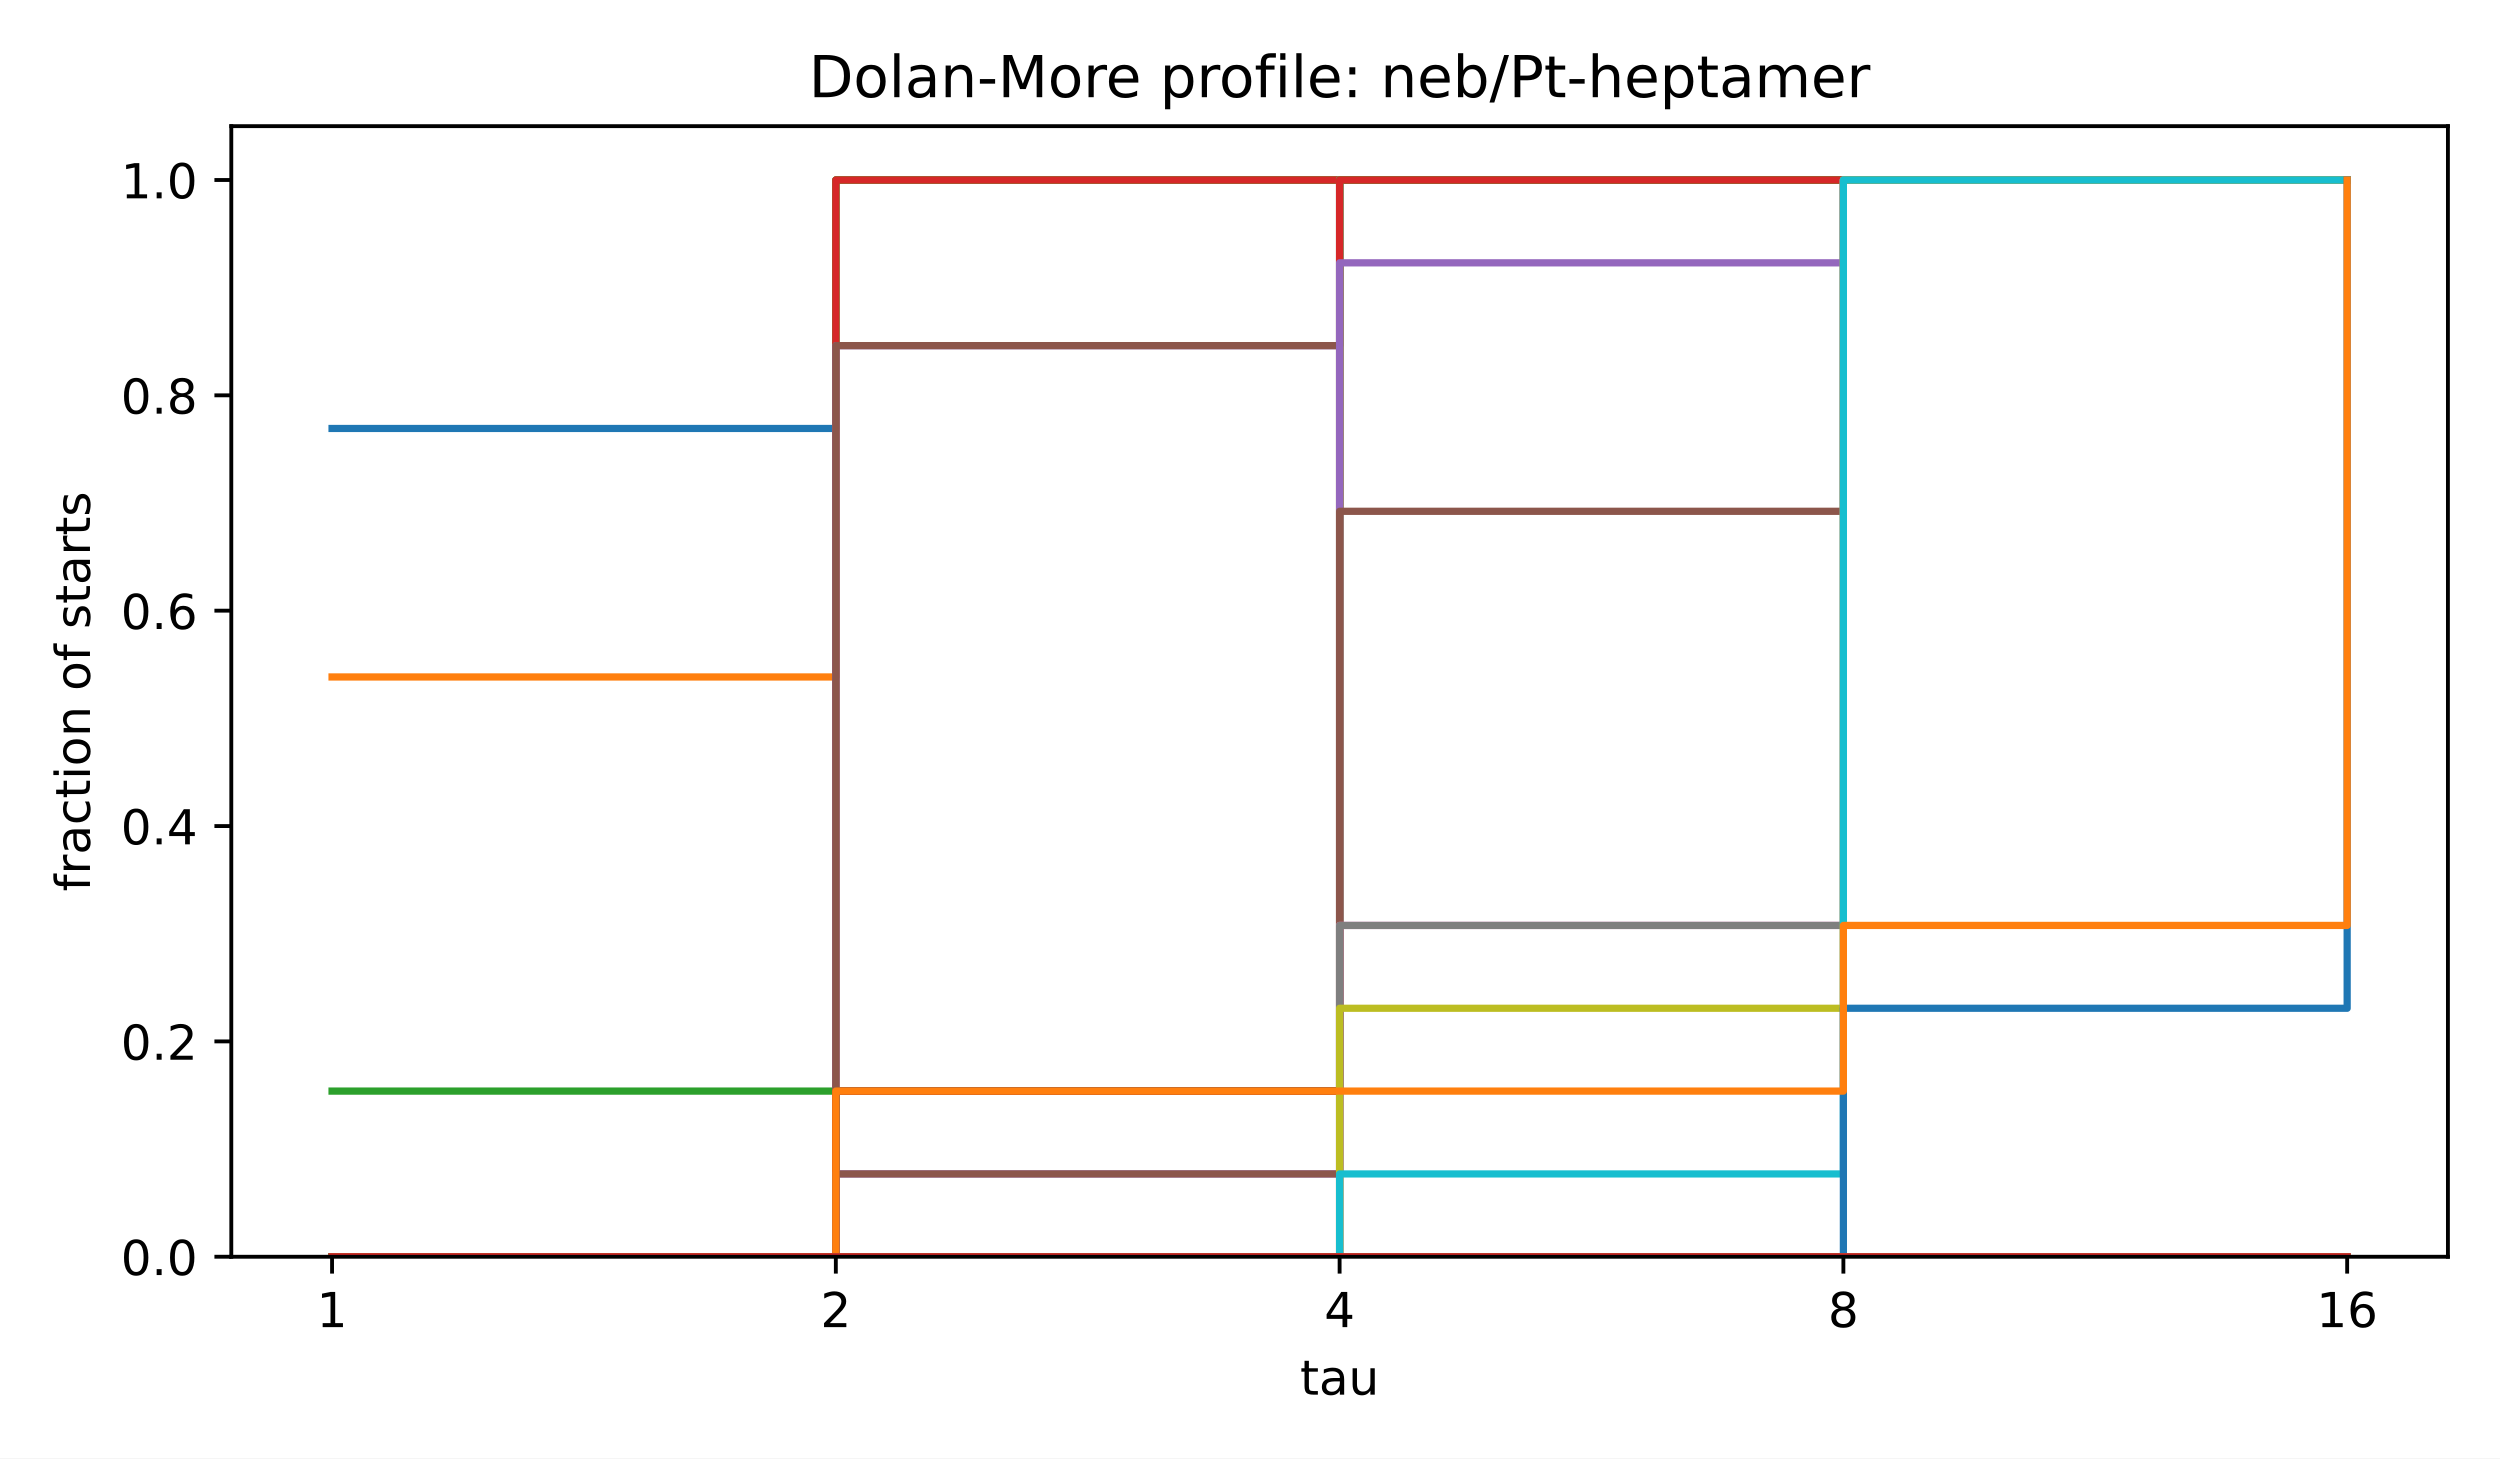
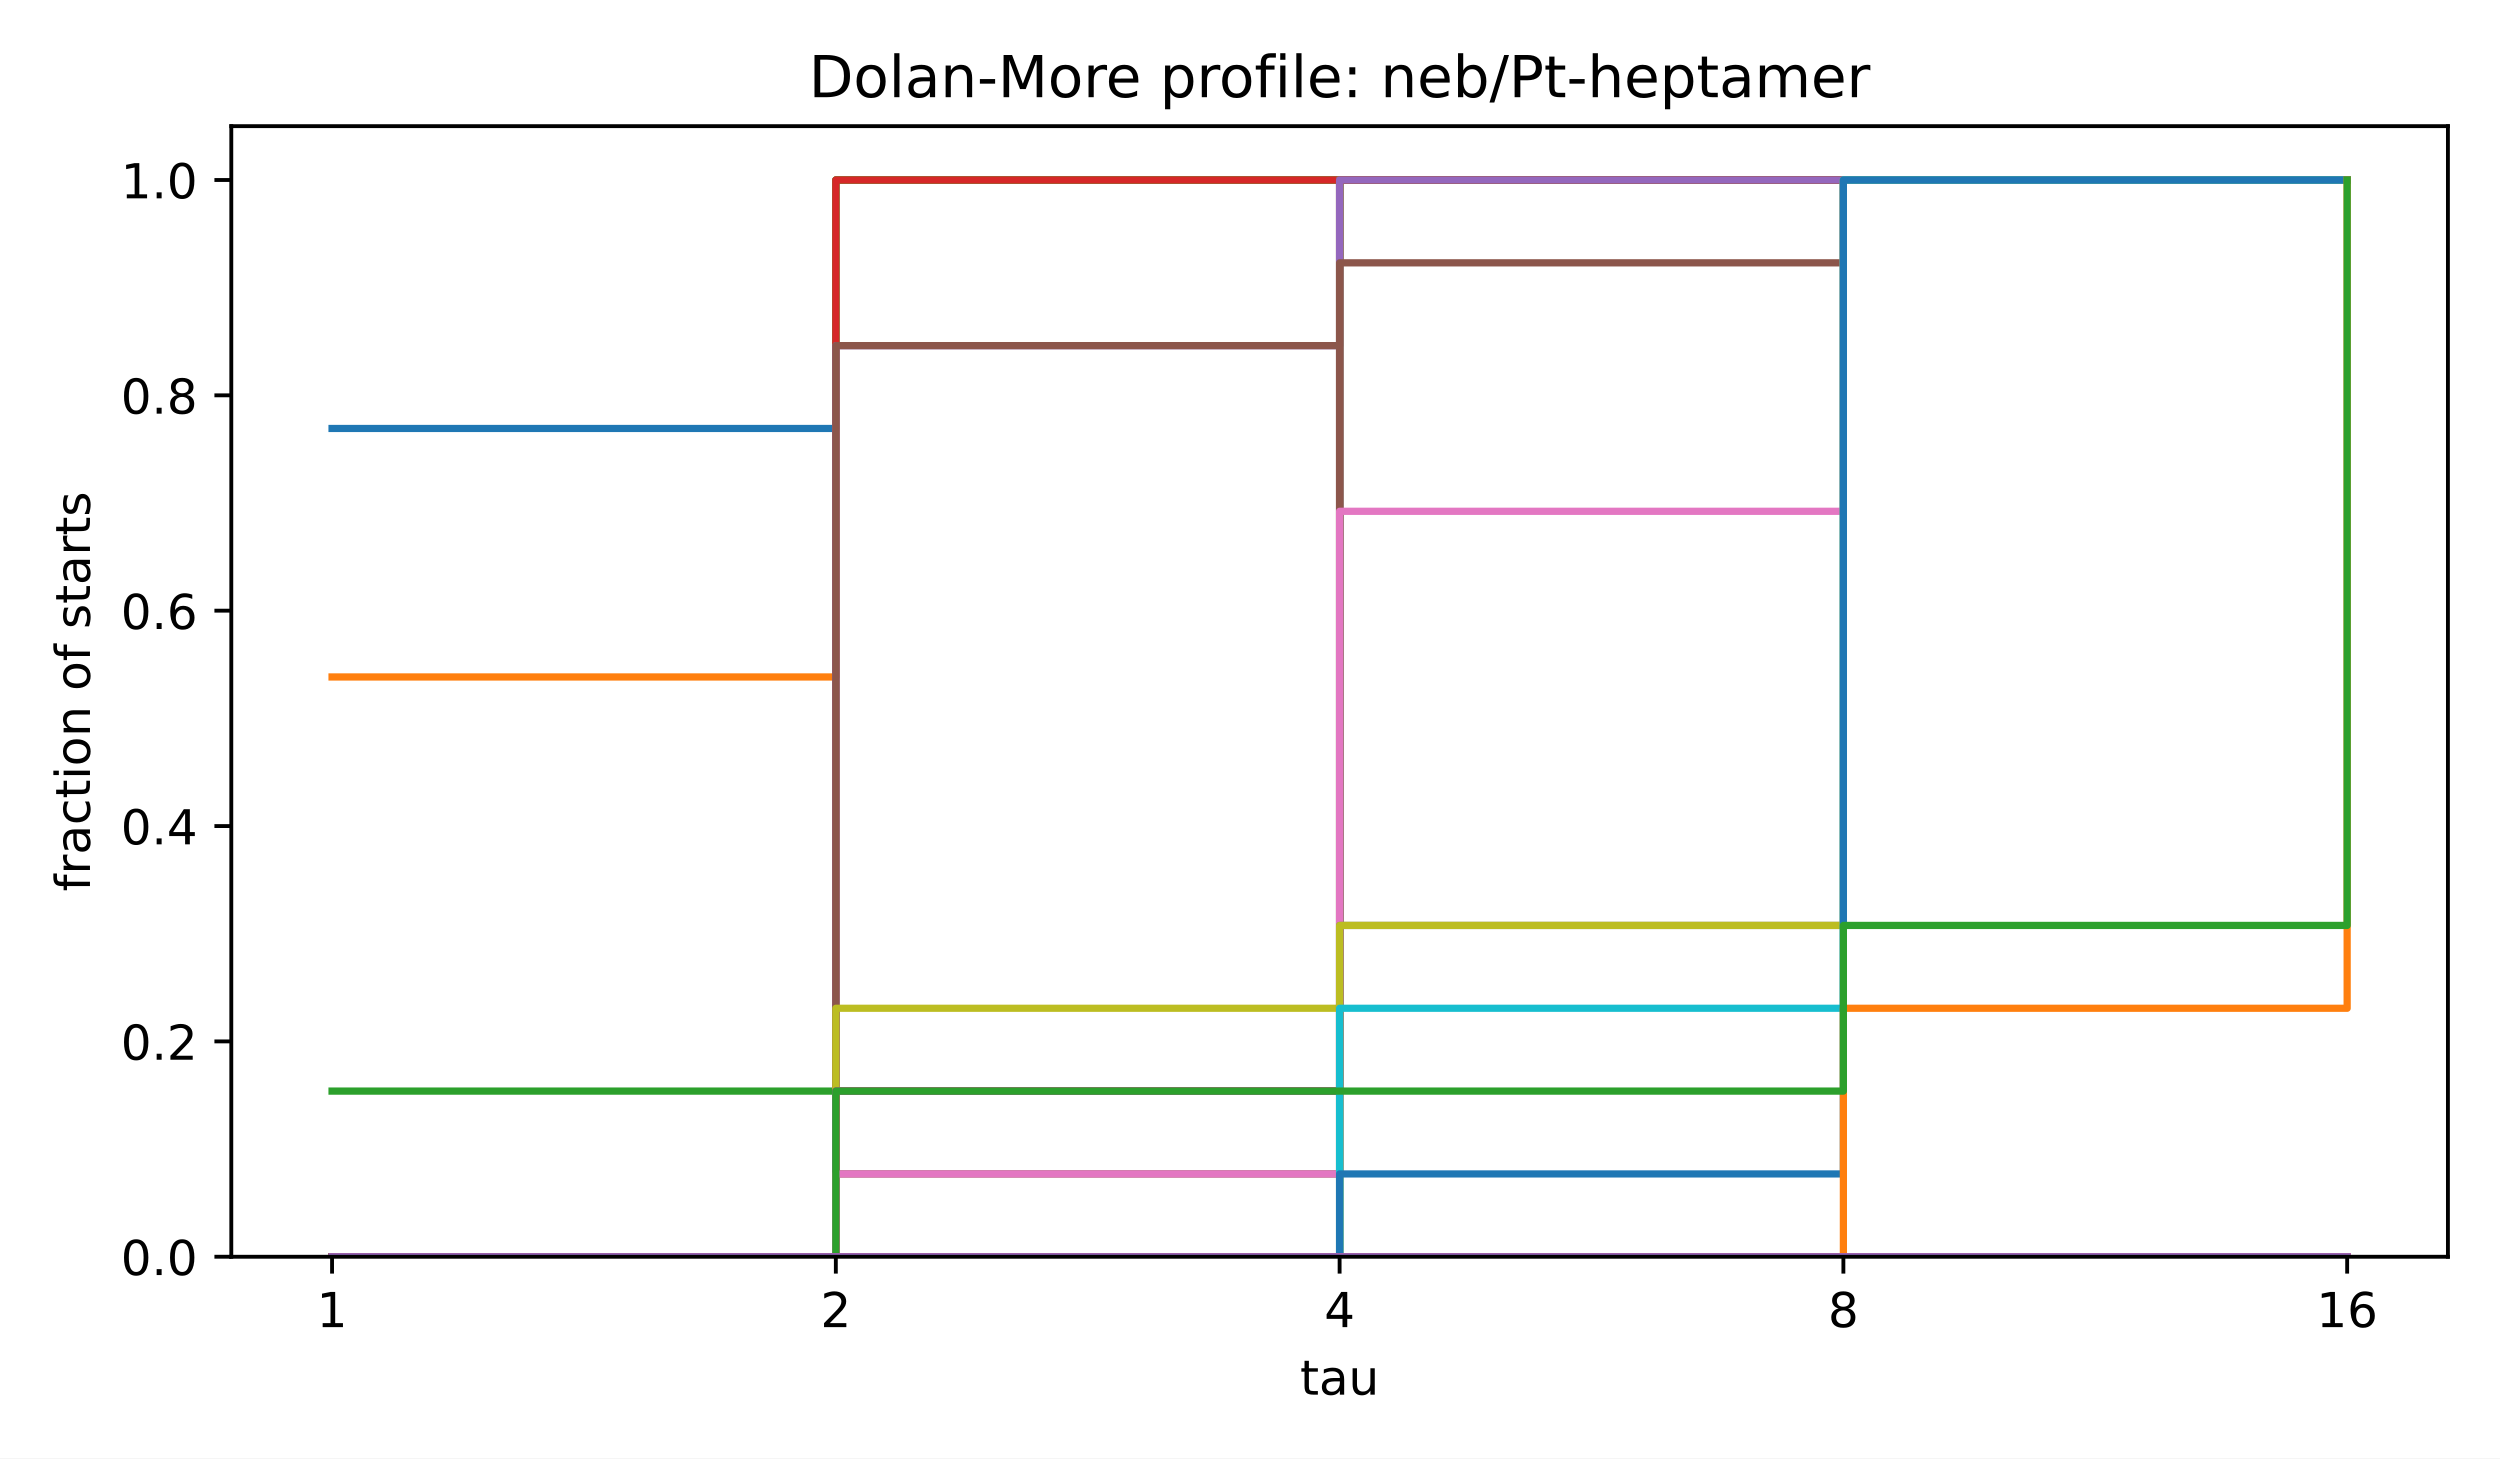
<svg xmlns="http://www.w3.org/2000/svg" xmlns:xlink="http://www.w3.org/1999/xlink" width="518.4pt" height="302.4pt" viewBox="0 0 518.4 302.4" version="1.1">
  <defs>
    <style type="text/css">*{stroke-linejoin: round; stroke-linecap: butt}</style>
  </defs>
  <g id="figure_1">
    <g id="patch_1">
      <path d="M 0 302.4  L 518.4 302.4  L 518.4 0  L 0 0  z " style="fill: #ffffff" />
    </g>
    <g id="axes_1">
      <g id="patch_2">
        <path d="M 47.962 260.6  L 507.6 260.6  L 507.6 26.16  L 47.962 26.16  z " style="fill: #ffffff" />
      </g>
      <g id="matplotlib.axis_1">
        <g id="xtick_1">
          <g id="line2d_1">
            <defs>
              <path id="m8ea4d47d77" d="M 0 0  L 0 3.5  " style="stroke: #000000; stroke-width: 0.8" />
            </defs>
            <g>
              <use xlink:href="#m8ea4d47d77" x="68.855" y="260.6" style="stroke: #000000; stroke-width: 0.8" />
            </g>
          </g>
          <g id="text_1">
            <text style="font-size: 10px; font-family: 'DejaVu Sans', 'Bitstream Vera Sans', 'Computer Modern Sans Serif', 'Lucida Grande', 'Verdana', 'Geneva', 'Lucid', 'Arial', 'Helvetica', 'Avant Garde', sans-serif; text-anchor: middle" x="68.855" y="275.198" transform="rotate(-0 68.85496 275.1977)">1</text>
          </g>
        </g>
        <g id="xtick_2">
          <g id="line2d_2">
            <g>
              <use xlink:href="#m8ea4d47d77" x="173.318" y="260.6" style="stroke: #000000; stroke-width: 0.8" />
            </g>
          </g>
          <g id="text_2">
            <text style="font-size: 10px; font-family: 'DejaVu Sans', 'Bitstream Vera Sans', 'Computer Modern Sans Serif', 'Lucida Grande', 'Verdana', 'Geneva', 'Lucid', 'Arial', 'Helvetica', 'Avant Garde', sans-serif; text-anchor: middle" x="173.318" y="275.198" transform="rotate(-0 173.3181 275.1977)">2</text>
          </g>
        </g>
        <g id="xtick_3">
          <g id="line2d_3">
            <g>
              <use xlink:href="#m8ea4d47d77" x="277.781" y="260.6" style="stroke: #000000; stroke-width: 0.8" />
            </g>
          </g>
          <g id="text_3">
            <text style="font-size: 10px; font-family: 'DejaVu Sans', 'Bitstream Vera Sans', 'Computer Modern Sans Serif', 'Lucida Grande', 'Verdana', 'Geneva', 'Lucid', 'Arial', 'Helvetica', 'Avant Garde', sans-serif; text-anchor: middle" x="277.781" y="275.198" transform="rotate(-0 277.7812 275.1977)">4</text>
          </g>
        </g>
        <g id="xtick_4">
          <g id="line2d_4">
            <g>
              <use xlink:href="#m8ea4d47d77" x="382.244" y="260.6" style="stroke: #000000; stroke-width: 0.8" />
            </g>
          </g>
          <g id="text_4">
            <text style="font-size: 10px; font-family: 'DejaVu Sans', 'Bitstream Vera Sans', 'Computer Modern Sans Serif', 'Lucida Grande', 'Verdana', 'Geneva', 'Lucid', 'Arial', 'Helvetica', 'Avant Garde', sans-serif; text-anchor: middle" x="382.244" y="275.198" transform="rotate(-0 382.2443 275.1977)">8</text>
          </g>
        </g>
        <g id="xtick_5">
          <g id="line2d_5">
            <g>
              <use xlink:href="#m8ea4d47d77" x="486.707" y="260.6" style="stroke: #000000; stroke-width: 0.8" />
            </g>
          </g>
          <g id="text_5">
            <text style="font-size: 10px; font-family: 'DejaVu Sans', 'Bitstream Vera Sans', 'Computer Modern Sans Serif', 'Lucida Grande', 'Verdana', 'Geneva', 'Lucid', 'Arial', 'Helvetica', 'Avant Garde', sans-serif; text-anchor: middle" x="486.707" y="275.198" transform="rotate(-0 486.7074 275.1977)">16</text>
          </g>
        </g>
        <g id="text_6">
          <text style="font-size: 10px; font-family: 'DejaVu Sans', 'Bitstream Vera Sans', 'Computer Modern Sans Serif', 'Lucida Grande', 'Verdana', 'Geneva', 'Lucid', 'Arial', 'Helvetica', 'Avant Garde', sans-serif; text-anchor: middle" x="277.781" y="289.198" transform="rotate(-0 277.7812 289.1977)">tau</text>
        </g>
      </g>
      <g id="matplotlib.axis_2">
        <g id="ytick_1">
          <g id="line2d_6">
            <defs>
              <path id="md659df78fa" d="M 0 0  L -3.5 0  " style="stroke: #000000; stroke-width: 0.8" />
            </defs>
            <g>
              <use xlink:href="#md659df78fa" x="47.962" y="260.6" style="stroke: #000000; stroke-width: 0.8" />
            </g>
          </g>
          <g id="text_7">
            <text style="font-size: 10px; font-family: 'DejaVu Sans', 'Bitstream Vera Sans', 'Computer Modern Sans Serif', 'Lucida Grande', 'Verdana', 'Geneva', 'Lucid', 'Arial', 'Helvetica', 'Avant Garde', sans-serif; text-anchor: end" x="40.962" y="264.399" transform="rotate(-0 40.96234 264.3988)">0.0</text>
          </g>
        </g>
        <g id="ytick_2">
          <g id="line2d_7">
            <g>
              <use xlink:href="#md659df78fa" x="47.962" y="215.945" style="stroke: #000000; stroke-width: 0.8" />
            </g>
          </g>
          <g id="text_8">
            <text style="font-size: 10px; font-family: 'DejaVu Sans', 'Bitstream Vera Sans', 'Computer Modern Sans Serif', 'Lucida Grande', 'Verdana', 'Geneva', 'Lucid', 'Arial', 'Helvetica', 'Avant Garde', sans-serif; text-anchor: end" x="40.962" y="219.744" transform="rotate(-0 40.96234 219.7436)">0.2</text>
          </g>
        </g>
        <g id="ytick_3">
          <g id="line2d_8">
            <g>
              <use xlink:href="#md659df78fa" x="47.962" y="171.29" style="stroke: #000000; stroke-width: 0.8" />
            </g>
          </g>
          <g id="text_9">
            <text style="font-size: 10px; font-family: 'DejaVu Sans', 'Bitstream Vera Sans', 'Computer Modern Sans Serif', 'Lucida Grande', 'Verdana', 'Geneva', 'Lucid', 'Arial', 'Helvetica', 'Avant Garde', sans-serif; text-anchor: end" x="40.962" y="175.088" transform="rotate(-0 40.96234 175.0884)">0.4</text>
          </g>
        </g>
        <g id="ytick_4">
          <g id="line2d_9">
            <g>
              <use xlink:href="#md659df78fa" x="47.962" y="126.634" style="stroke: #000000; stroke-width: 0.8" />
            </g>
          </g>
          <g id="text_10">
            <text style="font-size: 10px; font-family: 'DejaVu Sans', 'Bitstream Vera Sans', 'Computer Modern Sans Serif', 'Lucida Grande', 'Verdana', 'Geneva', 'Lucid', 'Arial', 'Helvetica', 'Avant Garde', sans-serif; text-anchor: end" x="40.962" y="130.433" transform="rotate(-0 40.96234 130.4331)">0.6</text>
          </g>
        </g>
        <g id="ytick_5">
          <g id="line2d_10">
            <g>
              <use xlink:href="#md659df78fa" x="47.962" y="81.979" style="stroke: #000000; stroke-width: 0.8" />
            </g>
          </g>
          <g id="text_11">
            <text style="font-size: 10px; font-family: 'DejaVu Sans', 'Bitstream Vera Sans', 'Computer Modern Sans Serif', 'Lucida Grande', 'Verdana', 'Geneva', 'Lucid', 'Arial', 'Helvetica', 'Avant Garde', sans-serif; text-anchor: end" x="40.962" y="85.778" transform="rotate(-0 40.96234 85.77788)">0.8</text>
          </g>
        </g>
        <g id="ytick_6">
          <g id="line2d_11">
            <g>
              <use xlink:href="#md659df78fa" x="47.962" y="37.324" style="stroke: #000000; stroke-width: 0.8" />
            </g>
          </g>
          <g id="text_12">
            <text style="font-size: 10px; font-family: 'DejaVu Sans', 'Bitstream Vera Sans', 'Computer Modern Sans Serif', 'Lucida Grande', 'Verdana', 'Geneva', 'Lucid', 'Arial', 'Helvetica', 'Avant Garde', sans-serif; text-anchor: end" x="40.962" y="41.123" transform="rotate(-0 40.96234 41.12264)">1.0</text>
          </g>
        </g>
        <g id="text_13">
          <text style="font-size: 10px; font-family: 'DejaVu Sans', 'Bitstream Vera Sans', 'Computer Modern Sans Serif', 'Lucida Grande', 'Verdana', 'Geneva', 'Lucid', 'Arial', 'Helvetica', 'Avant Garde', sans-serif; text-anchor: middle" x="18.657" y="143.38" transform="rotate(-90 18.65687 143.38)">fraction of starts</text>
        </g>
      </g>
      <g id="line2d_12">
        <path d="M 68.855 88.849  L 173.318 88.849  L 173.318 37.324  L 277.781 37.324  L 277.781 37.324  L 382.244 37.324  L 382.244 37.324  L 486.707 37.324  L 486.707 37.324  " clip-path="url(#p4e380cea4b)" style="fill: none; stroke: #1f77b4; stroke-width: 1.5; stroke-linecap: square" />
      </g>
      <g id="line2d_13">
        <path d="M 68.855 140.374  L 173.318 140.374  L 173.318 37.324  L 277.781 37.324  L 277.781 37.324  L 382.244 37.324  L 382.244 37.324  L 486.707 37.324  L 486.707 37.324  " clip-path="url(#p4e380cea4b)" style="fill: none; stroke: #ff7f0e; stroke-width: 1.5; stroke-linecap: square" />
      </g>
      <g id="line2d_14">
        <path d="M 68.855 226.25  L 173.318 226.25  L 173.318 37.324  L 277.781 37.324  L 277.781 37.324  L 382.244 37.324  L 382.244 37.324  L 486.707 37.324  L 486.707 37.324  " clip-path="url(#p4e380cea4b)" style="fill: none; stroke: #2ca02c; stroke-width: 1.5; stroke-linecap: square" />
      </g>
      <g id="line2d_15">
        <path d="M 68.855 260.6  L 173.318 260.6  L 173.318 37.324  L 277.781 37.324  L 277.781 37.324  L 382.244 37.324  L 382.244 37.324  L 486.707 37.324  L 486.707 37.324  " clip-path="url(#p4e380cea4b)" style="fill: none; stroke: #d62728; stroke-width: 1.5; stroke-linecap: square" />
      </g>
      <g id="line2d_16">
        <path d="M 68.855 260.6  L 173.318 260.6  L 173.318 71.674  L 277.781 71.674  L 277.781 37.324  L 382.244 37.324  L 382.244 37.324  L 486.707 37.324  L 486.707 37.324  " clip-path="url(#p4e380cea4b)" style="fill: none; stroke: #9467bd; stroke-width: 1.5; stroke-linecap: square" />
      </g>
      <g id="line2d_17">
        <path d="M 68.855 260.6  L 173.318 260.6  L 173.318 71.674  L 277.781 71.674  L 277.781 37.324  L 382.244 37.324  L 382.244 37.324  L 486.707 37.324  L 486.707 37.324  " clip-path="url(#p4e380cea4b)" style="fill: none; stroke: #8c564b; stroke-width: 1.5; stroke-linecap: square" />
      </g>
      <g id="line2d_18">
        <path d="M 68.855 260.6  L 173.318 260.6  L 173.318 226.25  L 277.781 226.25  L 277.781 37.324  L 382.244 37.324  L 382.244 37.324  L 486.707 37.324  L 486.707 37.324  " clip-path="url(#p4e380cea4b)" style="fill: none; stroke: #e377c2; stroke-width: 1.5; stroke-linecap: square" />
      </g>
      <g id="line2d_19">
        <path d="M 68.855 260.6  L 173.318 260.6  L 173.318 226.25  L 277.781 226.25  L 277.781 37.324  L 382.244 37.324  L 382.244 37.324  L 486.707 37.324  L 486.707 37.324  " clip-path="url(#p4e380cea4b)" style="fill: none; stroke: #7f7f7f; stroke-width: 1.5; stroke-linecap: square" />
      </g>
      <g id="line2d_20">
-         <path d="M 68.855 260.6  L 173.318 260.6  L 173.318 260.6  L 277.781 260.6  L 277.781 37.324  L 382.244 37.324  L 382.244 37.324  L 486.707 37.324  L 486.707 37.324  " clip-path="url(#p4e380cea4b)" style="fill: none; stroke: #bcbd22; stroke-width: 1.5; stroke-linecap: square" />
+         <path d="M 68.855 260.6  L 173.318 260.6  L 173.318 209.075  L 277.781 209.075  L 277.781 37.324  L 382.244 37.324  L 382.244 37.324  L 486.707 37.324  L 486.707 37.324  " clip-path="url(#p4e380cea4b)" style="fill: none; stroke: #bcbd22; stroke-width: 1.5; stroke-linecap: square" />
      </g>
      <g id="line2d_21">
        <path d="M 68.855 260.6  L 173.318 260.6  L 173.318 260.6  L 277.781 260.6  L 277.781 37.324  L 382.244 37.324  L 382.244 37.324  L 486.707 37.324  L 486.707 37.324  " clip-path="url(#p4e380cea4b)" style="fill: none; stroke: #17becf; stroke-width: 1.5; stroke-linecap: square" />
      </g>
      <g id="line2d_22">
-         <path d="M 68.855 260.6  L 173.318 260.6  L 173.318 226.25  L 277.781 226.25  L 277.781 37.324  L 382.244 37.324  L 382.244 37.324  L 486.707 37.324  L 486.707 37.324  " clip-path="url(#p4e380cea4b)" style="fill: none; stroke: #1f77b4; stroke-width: 1.5; stroke-linecap: square" />
+         <path d="M 68.855 260.6  L 173.318 260.6  L 173.318 260.6  L 277.781 260.6  L 277.781 37.324  L 382.244 37.324  L 382.244 37.324  L 486.707 37.324  L 486.707 37.324  " clip-path="url(#p4e380cea4b)" style="fill: none; stroke: #1f77b4; stroke-width: 1.5; stroke-linecap: square" />
      </g>
      <g id="line2d_23">
-         <path d="M 68.855 260.6  L 173.318 260.6  L 173.318 260.6  L 277.781 260.6  L 277.781 37.324  L 382.244 37.324  L 382.244 37.324  L 486.707 37.324  L 486.707 37.324  " clip-path="url(#p4e380cea4b)" style="fill: none; stroke: #ff7f0e; stroke-width: 1.5; stroke-linecap: square" />
+         <path d="M 68.855 260.6  L 173.318 260.6  L 173.318 226.25  L 277.781 226.25  L 277.781 37.324  L 382.244 37.324  L 382.244 37.324  L 486.707 37.324  L 486.707 37.324  " clip-path="url(#p4e380cea4b)" style="fill: none; stroke: #ff7f0e; stroke-width: 1.5; stroke-linecap: square" />
      </g>
      <g id="line2d_24">
-         <path d="M 68.855 260.6  L 173.318 260.6  L 173.318 226.25  L 277.781 226.25  L 277.781 37.324  L 382.244 37.324  L 382.244 37.324  L 486.707 37.324  L 486.707 37.324  " clip-path="url(#p4e380cea4b)" style="fill: none; stroke: #2ca02c; stroke-width: 1.5; stroke-linecap: square" />
+         <path d="M 68.855 260.6  L 173.318 260.6  L 173.318 260.6  L 277.781 260.6  L 277.781 37.324  L 382.244 37.324  L 382.244 37.324  L 486.707 37.324  L 486.707 37.324  " clip-path="url(#p4e380cea4b)" style="fill: none; stroke: #2ca02c; stroke-width: 1.5; stroke-linecap: square" />
      </g>
      <g id="line2d_25">
        <path d="M 68.855 260.6  L 173.318 260.6  L 173.318 226.25  L 277.781 226.25  L 277.781 37.324  L 382.244 37.324  L 382.244 37.324  L 486.707 37.324  L 486.707 37.324  " clip-path="url(#p4e380cea4b)" style="fill: none; stroke: #d62728; stroke-width: 1.5; stroke-linecap: square" />
      </g>
      <g id="line2d_26">
-         <path d="M 68.855 260.6  L 173.318 260.6  L 173.318 243.425  L 277.781 243.425  L 277.781 54.499  L 382.244 54.499  L 382.244 37.324  L 486.707 37.324  L 486.707 37.324  " clip-path="url(#p4e380cea4b)" style="fill: none; stroke: #9467bd; stroke-width: 1.5; stroke-linecap: square" />
+         <path d="M 68.855 260.6  L 173.318 260.6  L 173.318 226.25  L 277.781 226.25  L 277.781 37.324  L 382.244 37.324  L 382.244 37.324  L 486.707 37.324  L 486.707 37.324  " clip-path="url(#p4e380cea4b)" style="fill: none; stroke: #9467bd; stroke-width: 1.5; stroke-linecap: square" />
      </g>
      <g id="line2d_27">
-         <path d="M 68.855 260.6  L 173.318 260.6  L 173.318 243.425  L 277.781 243.425  L 277.781 106.024  L 382.244 106.024  L 382.244 37.324  L 486.707 37.324  L 486.707 37.324  " clip-path="url(#p4e380cea4b)" style="fill: none; stroke: #8c564b; stroke-width: 1.5; stroke-linecap: square" />
+         <path d="M 68.855 260.6  L 173.318 260.6  L 173.318 243.425  L 277.781 243.425  L 277.781 54.499  L 382.244 54.499  L 382.244 37.324  L 486.707 37.324  L 486.707 37.324  " clip-path="url(#p4e380cea4b)" style="fill: none; stroke: #8c564b; stroke-width: 1.5; stroke-linecap: square" />
      </g>
      <g id="line2d_28">
-         <path d="M 68.855 260.6  L 173.318 260.6  L 173.318 260.6  L 277.781 260.6  L 277.781 191.9  L 382.244 191.9  L 382.244 37.324  L 486.707 37.324  L 486.707 37.324  " clip-path="url(#p4e380cea4b)" style="fill: none; stroke: #e377c2; stroke-width: 1.5; stroke-linecap: square" />
+         <path d="M 68.855 260.6  L 173.318 260.6  L 173.318 243.425  L 277.781 243.425  L 277.781 106.024  L 382.244 106.024  L 382.244 37.324  L 486.707 37.324  L 486.707 37.324  " clip-path="url(#p4e380cea4b)" style="fill: none; stroke: #e377c2; stroke-width: 1.5; stroke-linecap: square" />
      </g>
      <g id="line2d_29">
        <path d="M 68.855 260.6  L 173.318 260.6  L 173.318 260.6  L 277.781 260.6  L 277.781 191.9  L 382.244 191.9  L 382.244 37.324  L 486.707 37.324  L 486.707 37.324  " clip-path="url(#p4e380cea4b)" style="fill: none; stroke: #7f7f7f; stroke-width: 1.5; stroke-linecap: square" />
      </g>
      <g id="line2d_30">
-         <path d="M 68.855 260.6  L 173.318 260.6  L 173.318 260.6  L 277.781 260.6  L 277.781 209.075  L 382.244 209.075  L 382.244 37.324  L 486.707 37.324  L 486.707 37.324  " clip-path="url(#p4e380cea4b)" style="fill: none; stroke: #bcbd22; stroke-width: 1.5; stroke-linecap: square" />
+         <path d="M 68.855 260.6  L 173.318 260.6  L 173.318 260.6  L 277.781 260.6  L 277.781 191.9  L 382.244 191.9  L 382.244 37.324  L 486.707 37.324  L 486.707 37.324  " clip-path="url(#p4e380cea4b)" style="fill: none; stroke: #bcbd22; stroke-width: 1.5; stroke-linecap: square" />
      </g>
      <g id="line2d_31">
-         <path d="M 68.855 260.6  L 173.318 260.6  L 173.318 260.6  L 277.781 260.6  L 277.781 243.425  L 382.244 243.425  L 382.244 37.324  L 486.707 37.324  L 486.707 37.324  " clip-path="url(#p4e380cea4b)" style="fill: none; stroke: #17becf; stroke-width: 1.5; stroke-linecap: square" />
+         <path d="M 68.855 260.6  L 173.318 260.6  L 173.318 260.6  L 277.781 260.6  L 277.781 209.075  L 382.244 209.075  L 382.244 37.324  L 486.707 37.324  L 486.707 37.324  " clip-path="url(#p4e380cea4b)" style="fill: none; stroke: #17becf; stroke-width: 1.5; stroke-linecap: square" />
      </g>
      <g id="line2d_32">
-         <path d="M 68.855 260.6  L 173.318 260.6  L 173.318 260.6  L 277.781 260.6  L 277.781 260.6  L 382.244 260.6  L 382.244 209.075  L 486.707 209.075  L 486.707 37.324  " clip-path="url(#p4e380cea4b)" style="fill: none; stroke: #1f77b4; stroke-width: 1.5; stroke-linecap: square" />
+         <path d="M 68.855 260.6  L 173.318 260.6  L 173.318 260.6  L 277.781 260.6  L 277.781 243.425  L 382.244 243.425  L 382.244 37.324  L 486.707 37.324  L 486.707 37.324  " clip-path="url(#p4e380cea4b)" style="fill: none; stroke: #1f77b4; stroke-width: 1.5; stroke-linecap: square" />
      </g>
      <g id="line2d_33">
-         <path d="M 68.855 260.6  L 173.318 260.6  L 173.318 226.25  L 277.781 226.25  L 277.781 226.25  L 382.244 226.25  L 382.244 191.9  L 486.707 191.9  L 486.707 37.324  " clip-path="url(#p4e380cea4b)" style="fill: none; stroke: #ff7f0e; stroke-width: 1.5; stroke-linecap: square" />
+         <path d="M 68.855 260.6  L 173.318 260.6  L 173.318 260.6  L 277.781 260.6  L 277.781 260.6  L 382.244 260.6  L 382.244 209.075  L 486.707 209.075  L 486.707 37.324  " clip-path="url(#p4e380cea4b)" style="fill: none; stroke: #ff7f0e; stroke-width: 1.5; stroke-linecap: square" />
      </g>
      <g id="line2d_34">
-         <path d="M 68.855 260.6  L 173.318 260.6  L 173.318 260.6  L 277.781 260.6  L 277.781 260.6  L 382.244 260.6  L 382.244 260.6  L 486.707 260.6  L 486.707 260.6  " clip-path="url(#p4e380cea4b)" style="fill: none; stroke: #2ca02c; stroke-width: 1.5; stroke-linecap: square" />
+         <path d="M 68.855 260.6  L 173.318 260.6  L 173.318 226.25  L 277.781 226.25  L 277.781 226.25  L 382.244 226.25  L 382.244 191.9  L 486.707 191.9  L 486.707 37.324  " clip-path="url(#p4e380cea4b)" style="fill: none; stroke: #2ca02c; stroke-width: 1.5; stroke-linecap: square" />
      </g>
      <g id="line2d_35">
        <path d="M 68.855 260.6  L 173.318 260.6  L 173.318 260.6  L 277.781 260.6  L 277.781 260.6  L 382.244 260.6  L 382.244 260.6  L 486.707 260.6  L 486.707 260.6  " clip-path="url(#p4e380cea4b)" style="fill: none; stroke: #d62728; stroke-width: 1.5; stroke-linecap: square" />
+       </g>
+       <g id="line2d_36">
+         <path d="M 68.855 260.6  L 173.318 260.6  L 173.318 260.6  L 277.781 260.6  L 277.781 260.6  L 382.244 260.6  L 382.244 260.6  L 486.707 260.6  L 486.707 260.6  " clip-path="url(#p4e380cea4b)" style="fill: none; stroke: #9467bd; stroke-width: 1.5; stroke-linecap: square" />
      </g>
      <g id="patch_3">
        <path d="M 47.962 260.6  L 47.962 26.16  " style="fill: none; stroke: #000000; stroke-width: 0.8; stroke-linejoin: miter; stroke-linecap: square" />
      </g>
      <g id="patch_4">
        <path d="M 507.6 260.6  L 507.6 26.16  " style="fill: none; stroke: #000000; stroke-width: 0.8; stroke-linejoin: miter; stroke-linecap: square" />
      </g>
      <g id="patch_5">
        <path d="M 47.962 260.6  L 507.6 260.6  " style="fill: none; stroke: #000000; stroke-width: 0.8; stroke-linejoin: miter; stroke-linecap: square" />
      </g>
      <g id="patch_6">
        <path d="M 47.962 26.16  L 507.6 26.16  " style="fill: none; stroke: #000000; stroke-width: 0.8; stroke-linejoin: miter; stroke-linecap: square" />
      </g>
      <g id="text_14">
        <text style="font-size: 12px; font-family: 'DejaVu Sans', 'Bitstream Vera Sans', 'Computer Modern Sans Serif', 'Lucida Grande', 'Verdana', 'Geneva', 'Lucid', 'Arial', 'Helvetica', 'Avant Garde', sans-serif; text-anchor: middle" x="277.781" y="20.16" transform="rotate(-0 277.7812 20.16)">Dolan-More profile: neb/Pt-heptamer</text>
      </g>
    </g>
  </g>
  <defs>
    <clipPath id="p4e380cea4b">
      <rect x="47.962" y="26.16" width="459.638" height="234.44" />
    </clipPath>
  </defs>
</svg>
